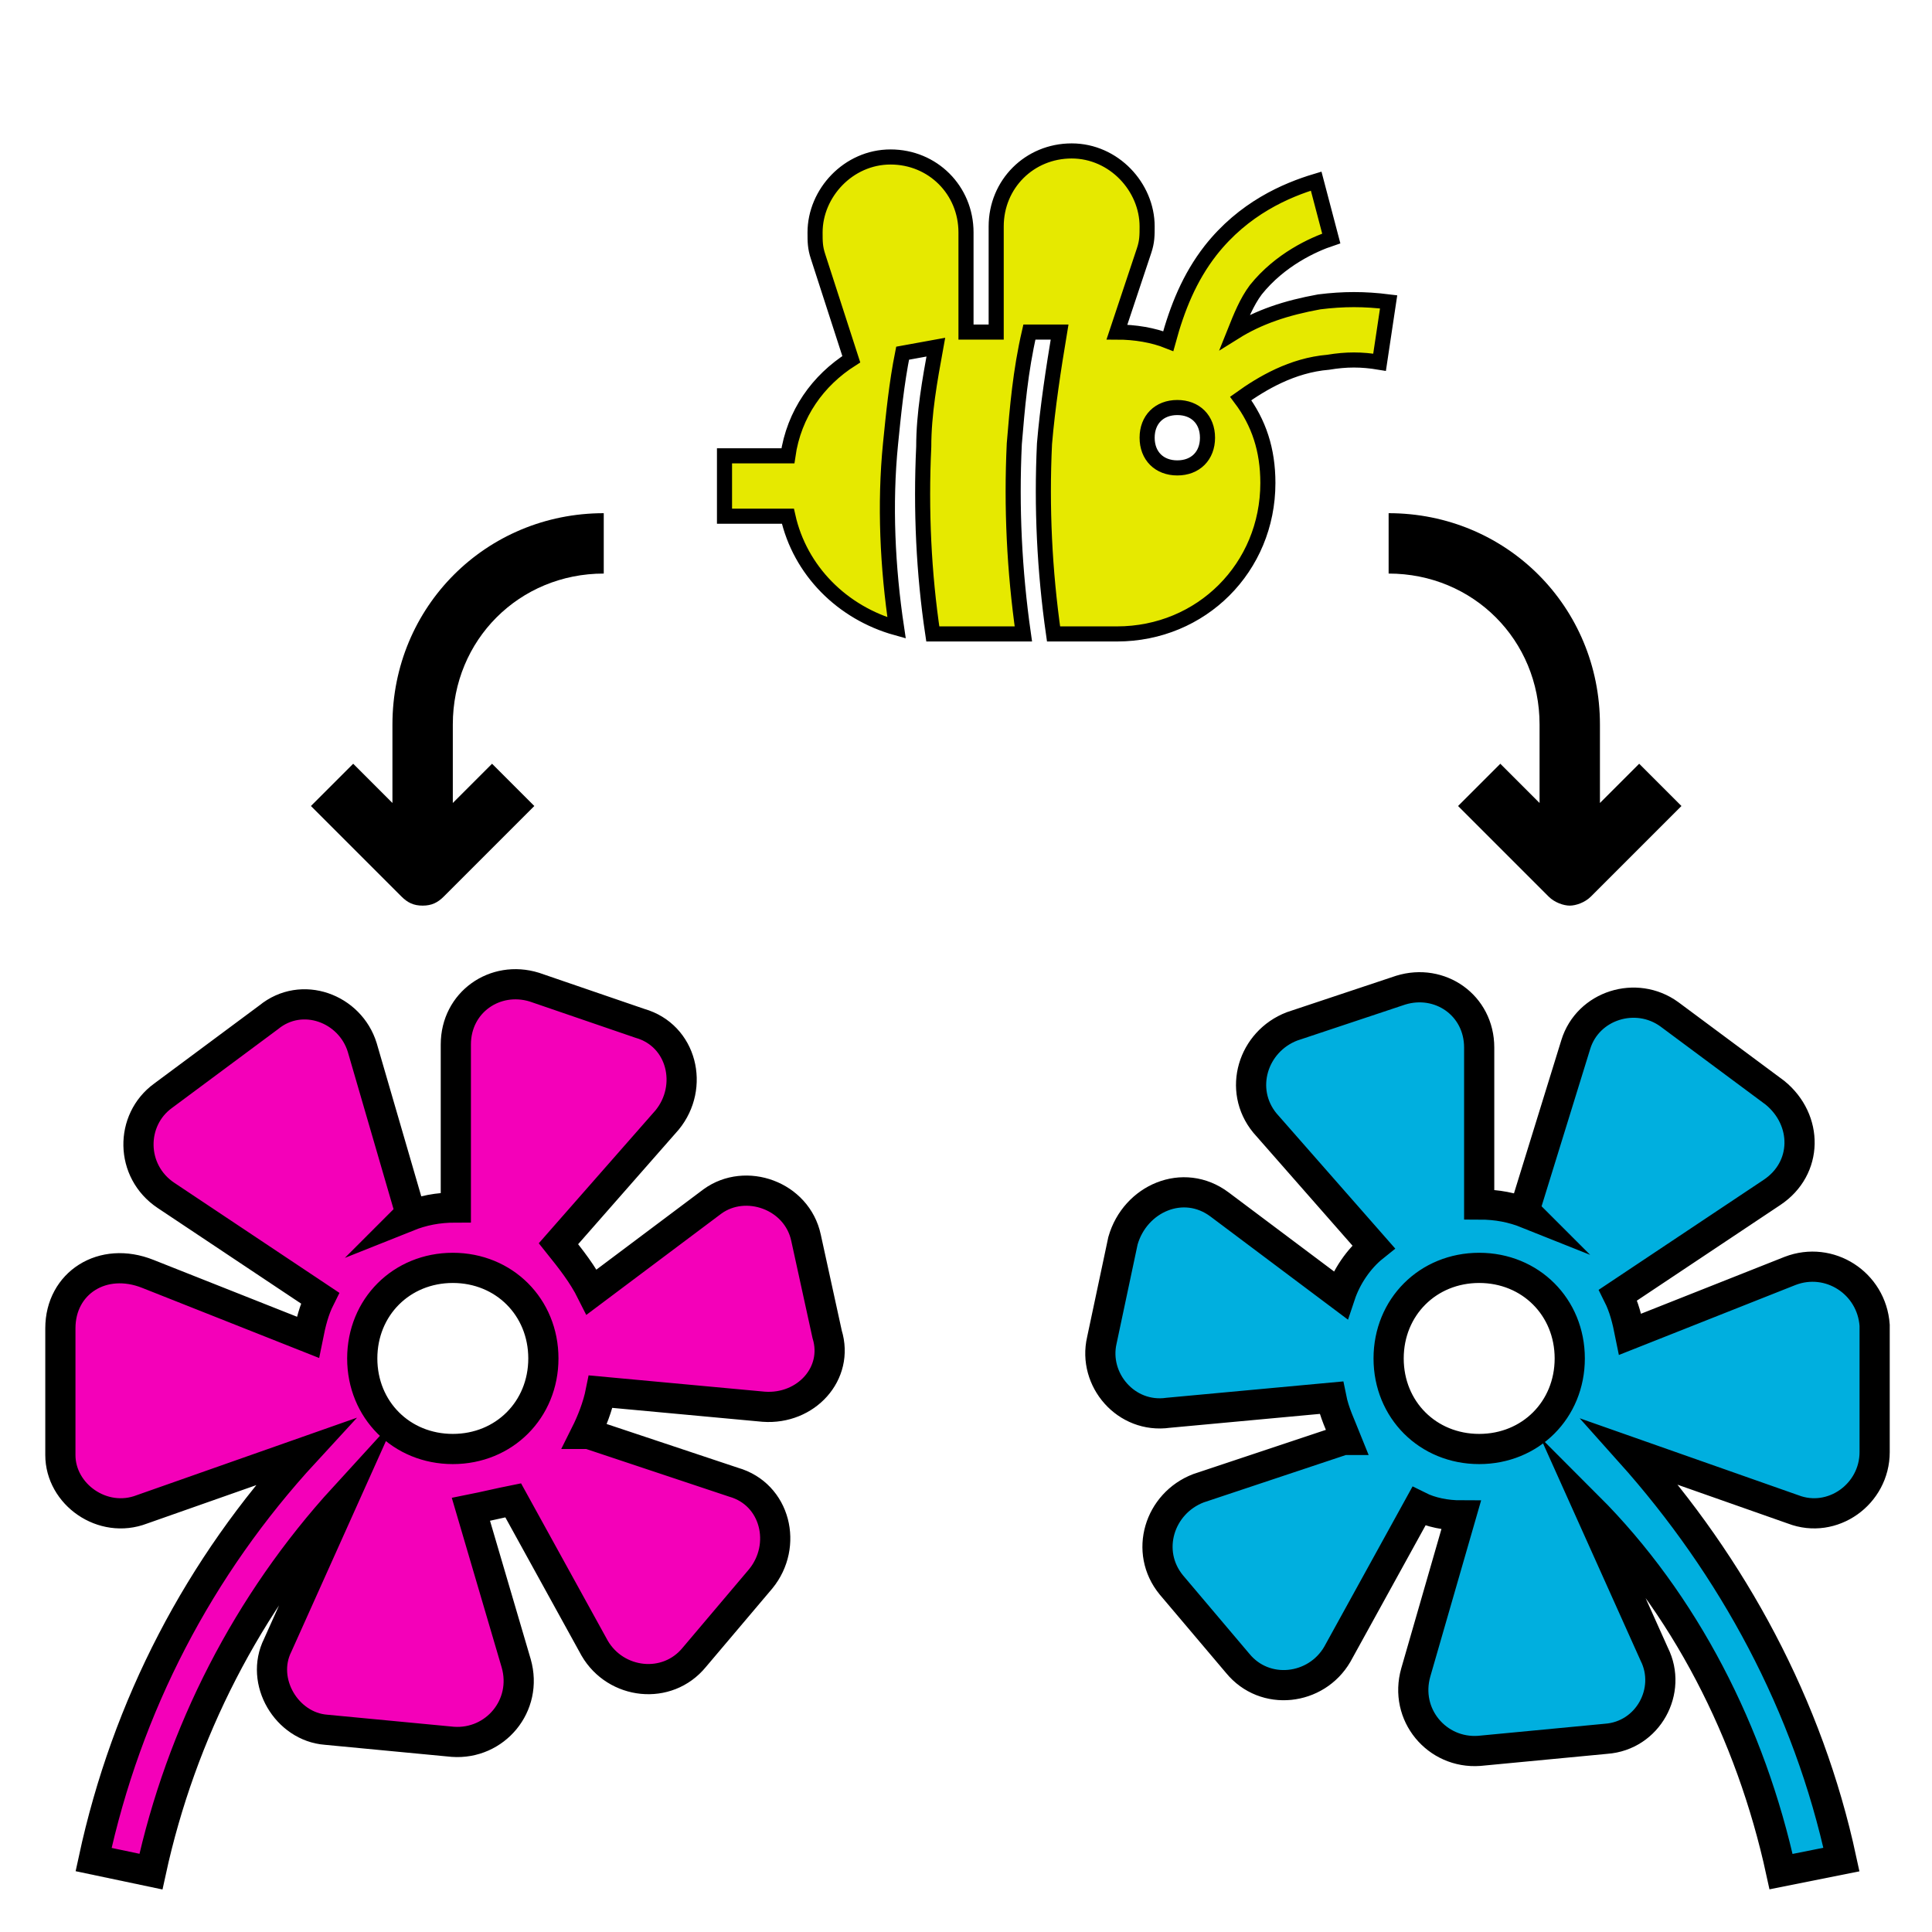
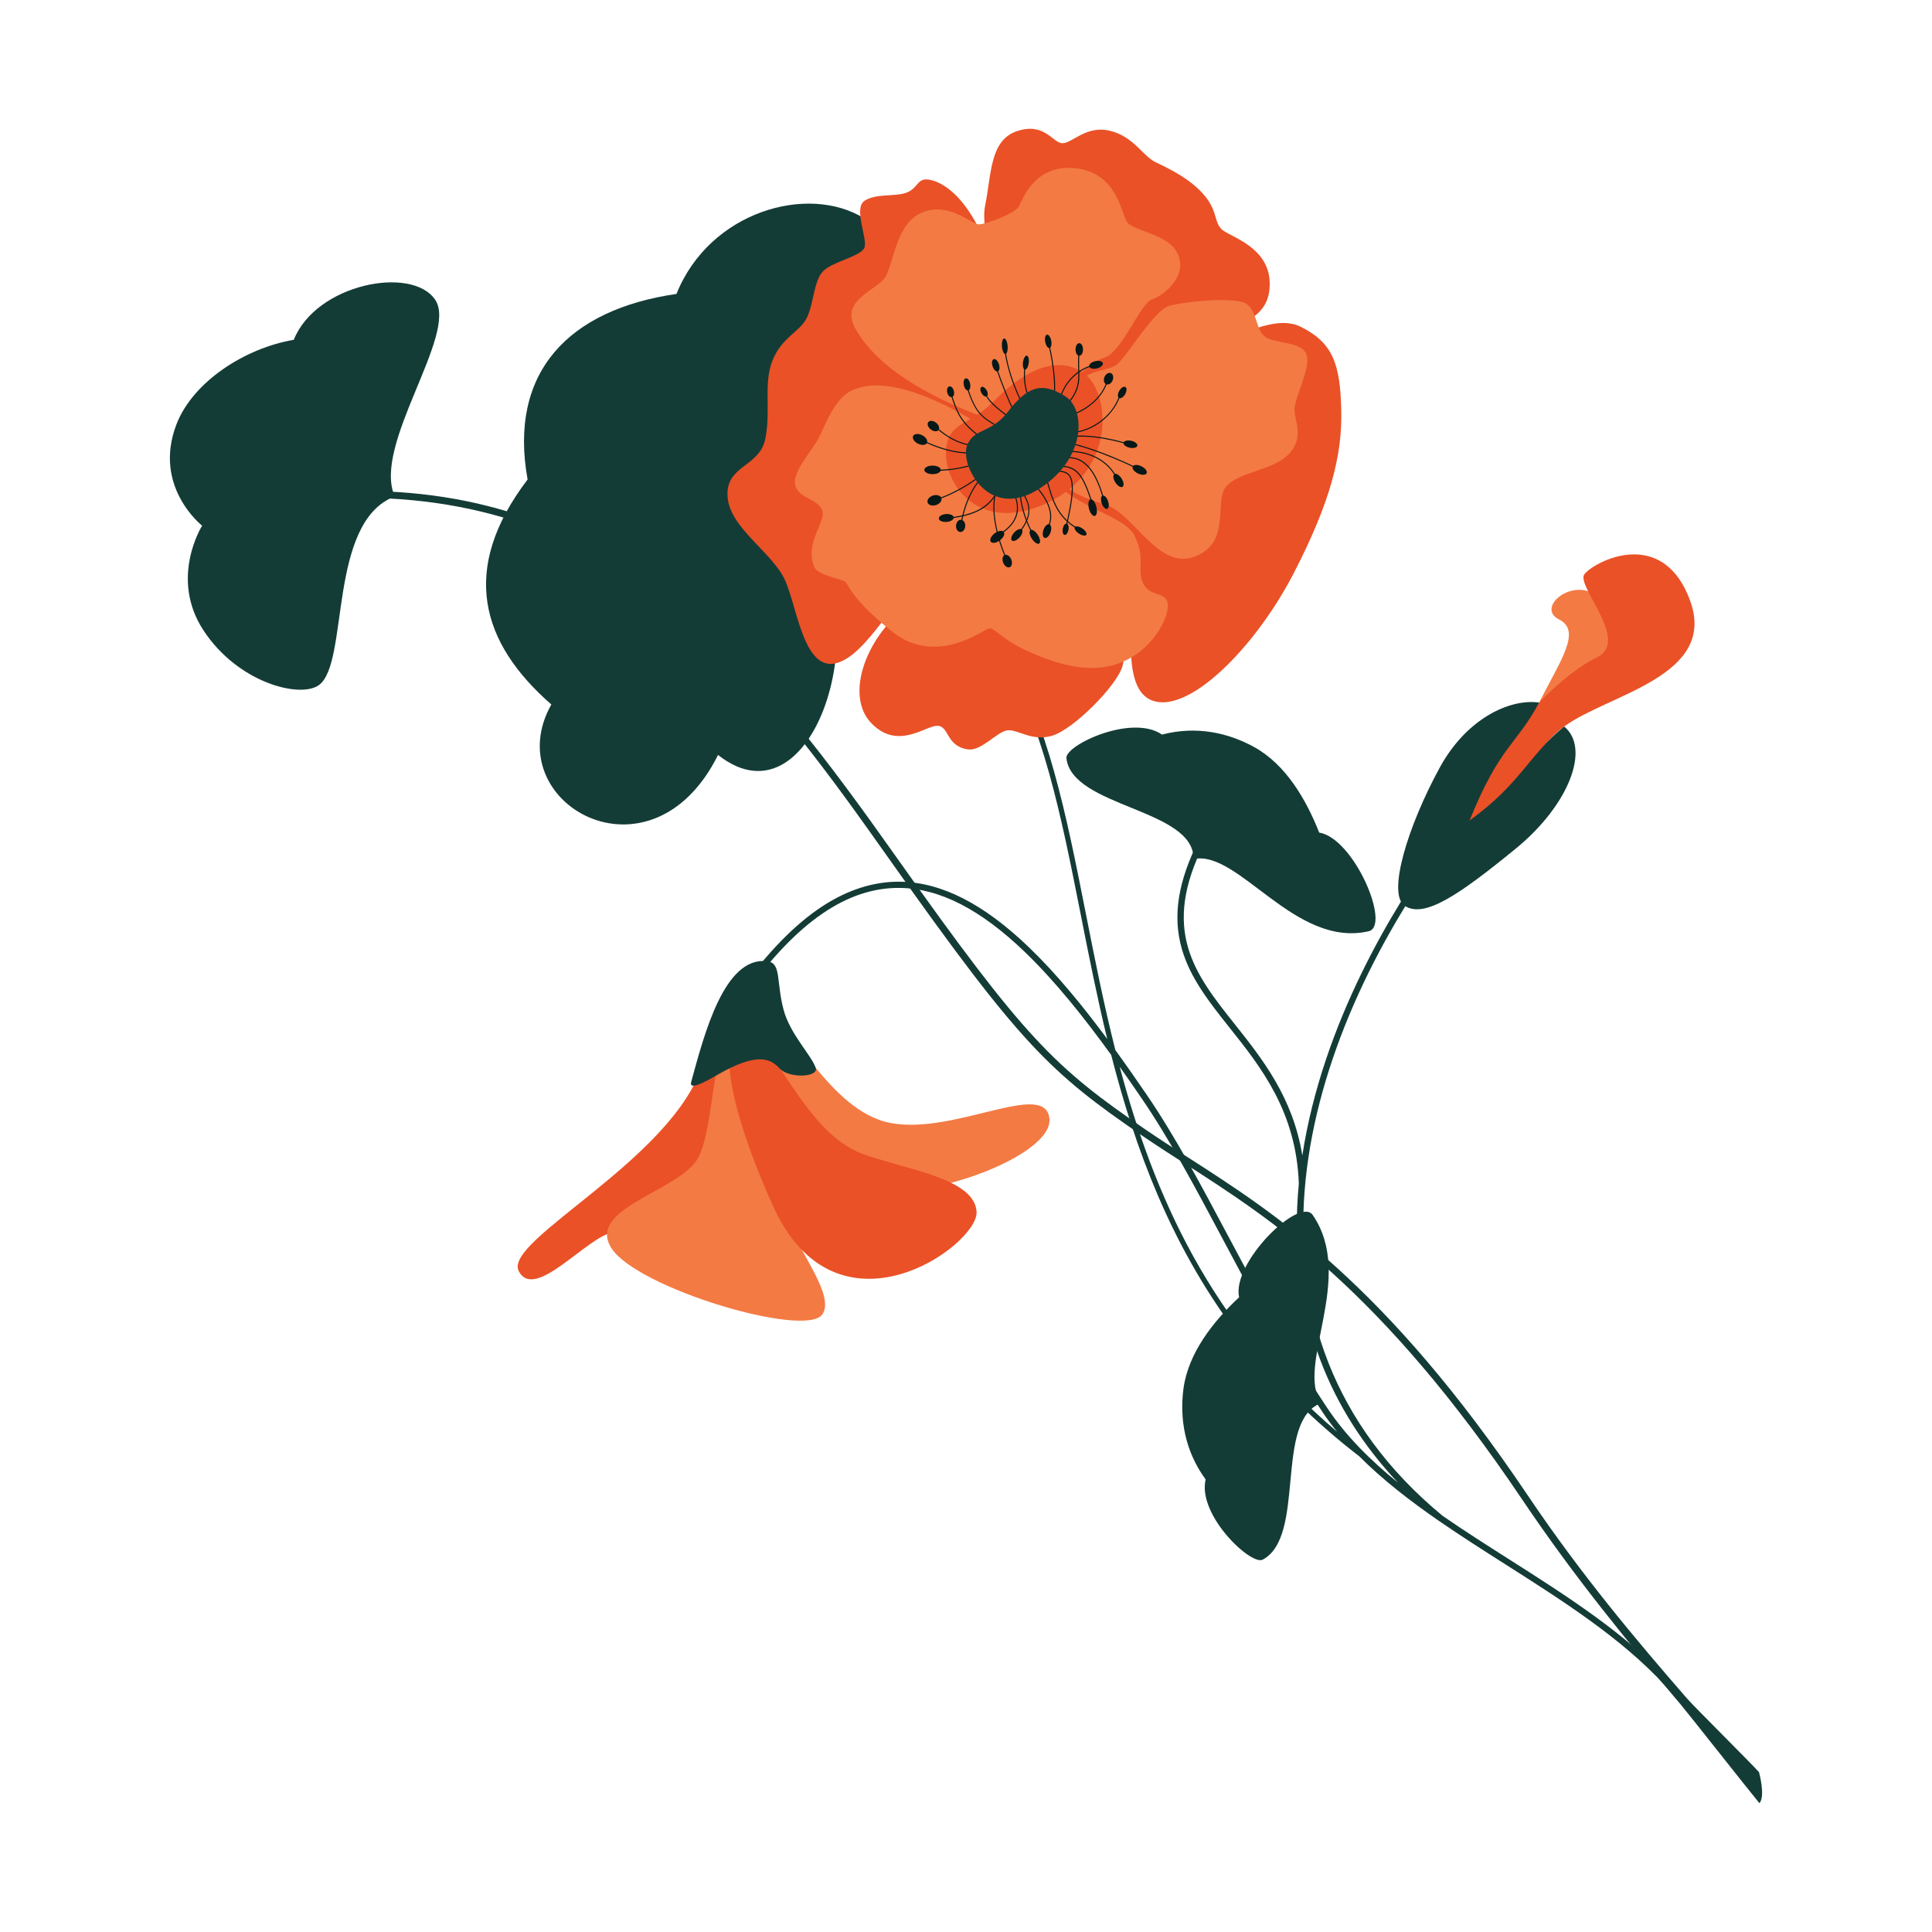
- <svg xmlns="http://www.w3.org/2000/svg" version="1.1" id="Layer_1_1_" x="0px" y="0px" viewBox="0 0 64 64" style="enable-background:new 0 0 64 64;" xml:space="preserve">
-   <style type="text/css">
- 	.st0{fill:#00AFDF;stroke:#000000;stroke-miterlimit:10;}
- 	.st1{fill:#F400B9;stroke:#000000;stroke-miterlimit:10;}
- 	.st2{fill:#E6E900;stroke:#000000;stroke-width:0.5;stroke-miterlimit:10;}
- </style>
-   <path class="st0" d="M59.3,42.1l-5.3,2.1l0,0c-0.1-0.5-0.2-0.9-0.4-1.3l0,0l5.1-3.4c1.2-0.8,1.2-2.4,0.1-3.3l-3.5-2.6  c-1.1-0.8-2.7-0.3-3.1,1l-1.7,5.5l0.1,0.1c-0.5-0.2-1-0.3-1.6-0.3v-5.2c0-1.4-1.3-2.3-2.6-1.9L42.8,34c-1.3,0.5-1.8,2.1-0.9,3.2  l3.6,4.1l0,0c-0.5,0.4-0.9,1-1.1,1.6l0,0l-4-3c-1.2-0.9-2.8-0.2-3.2,1.2l-0.7,3.3c-0.3,1.3,0.8,2.6,2.2,2.4l5.4-0.5l0,0  c0.1,0.5,0.3,0.9,0.5,1.4l-0.1,0l-4.8,1.6c-1.3,0.5-1.8,2.1-0.9,3.2l2.2,2.6c0.9,1.1,2.6,0.9,3.3-0.3l2.7-4.9l0,0  c0.4,0.2,0.9,0.3,1.4,0.3l0,0l-1.5,5.2c-0.4,1.4,0.7,2.7,2.1,2.6l4.2-0.4c1.4-0.1,2.2-1.6,1.6-2.8l-2.2-4.9C55.8,53.1,58,57.4,59,62  l2-0.4c-1.1-5.1-3.6-9.7-7-13.5l5.4,1.9c1.3,0.5,2.7-0.5,2.7-1.9v-4.2C62,42.5,60.6,41.6,59.3,42.1z M49,48c-1.7,0-3-1.3-3-3  s1.3-3,3-3s3,1.3,3,3S50.7,48,49,48z" />
-   <path class="st1" d="M4.7,50l5.4-1.9c-3.5,3.8-5.9,8.4-7,13.5L5,62c1-4.6,3.2-8.9,6.4-12.4l-2.2,4.9c-0.6,1.2,0.3,2.7,1.6,2.8  l4.2,0.4c1.4,0.1,2.5-1.2,2.1-2.6L15.6,50l0,0c0.5-0.1,0.9-0.2,1.4-0.3l0,0l2.7,4.9c0.7,1.2,2.4,1.4,3.3,0.3l2.2-2.6  c0.9-1.1,0.5-2.8-0.9-3.2l-4.8-1.6l-0.1,0c0.2-0.4,0.4-0.9,0.5-1.4l0,0l5.4,0.5c1.4,0.1,2.5-1.1,2.1-2.4L26.7,41  c-0.3-1.4-2-2-3.1-1.2l-4,3l0,0c-0.3-0.6-0.7-1.1-1.1-1.6l0,0l3.6-4.1c0.9-1.1,0.5-2.8-0.9-3.2l-3.5-1.2c-1.3-0.4-2.6,0.5-2.6,1.9  V40c-0.6,0-1.1,0.1-1.6,0.3l0.1-0.1l-1.6-5.5c-0.4-1.3-2-1.9-3.1-1l-3.5,2.6c-1.1,0.8-1.1,2.5,0.1,3.3l5.1,3.4l0,0  c-0.2,0.4-0.3,0.8-0.4,1.3l0,0l-5.3-2.1C3.4,41.6,2,42.5,2,44v4.2C2,49.5,3.4,50.5,4.7,50z M15,42c1.7,0,3,1.3,3,3s-1.3,3-3,3  s-3-1.3-3-3S13.3,42,15,42z" />
-   <path d="M14,30c0.3,0,0.5-0.1,0.7-0.3l3-3l-1.4-1.4L15,26.6V24c0-2.8,2.2-5,5-5v-2c-3.9,0-7,3.1-7,7v2.6l-1.3-1.3l-1.4,1.4l3,3  C13.5,29.9,13.7,30,14,30z" />
-   <path d="M46,19c2.8,0,5,2.2,5,5v2.6l-1.3-1.3l-1.4,1.4l3,3c0.2,0.2,0.5,0.3,0.7,0.3s0.5-0.1,0.7-0.3l3-3l-1.4-1.4L53,26.6V24  c0-3.9-3.1-7-7-7V19z" />
-   <path class="st2" d="M29.7,20.8c-0.3-2-0.4-4.1-0.2-6.1c0.1-1,0.2-2,0.4-3l1.1-0.2c-0.2,1.1-0.4,2.2-0.4,3.3c-0.1,2.1,0,4.2,0.3,6.2  c0.1,0,0.2,0,0.2,0h2.8c-0.3-2.1-0.4-4.2-0.3-6.3c0.1-1.2,0.2-2.4,0.5-3.7h1c-0.2,1.2-0.4,2.5-0.5,3.7c-0.1,2.1,0,4.2,0.3,6.3H37  c2.8,0,5-2.2,5-5c0-1.1-0.3-2-0.9-2.8c0.7-0.5,1.7-1.1,2.9-1.2c0.6-0.1,1.1-0.1,1.7,0l0.3-2c-0.8-0.1-1.5-0.1-2.3,0  c-1.1,0.2-2,0.5-2.8,1c0.2-0.5,0.4-1,0.7-1.4c0.8-1,1.9-1.5,2.5-1.7L43.6,6c-1,0.3-2.4,0.9-3.5,2.3c-0.7,0.9-1.1,1.9-1.4,3  C38.2,11.1,37.6,11,37,11h0l0.9-2.7C38,8,38,7.8,38,7.5C38,6.2,36.9,5,35.5,5C34.1,5,33,6.1,33,7.5V11H32V7.7c0-1.4-1.1-2.5-2.5-2.5  c-1.4,0-2.5,1.2-2.5,2.5c0,0.3,0,0.5,0.1,0.8l1.1,3.4c-1.1,0.7-1.9,1.8-2.1,3.2H24v2h2.1C26.5,18.9,27.9,20.3,29.7,20.8z M39,13.5  c0.6,0,1,0.4,1,1s-0.4,1-1,1s-1-0.4-1-1S38.4,13.5,39,13.5z" />
+ <svg xmlns="http://www.w3.org/2000/svg" version="1.0" id="Layer_1" x="0px" y="0px" width="150px" height="150px" viewBox="0 0 150 150" enable-background="new 0 0 150 150" xml:space="preserve">
+   <path fill="#F37A43" d="M119.499,54.546c1.645-3.269,3.337-5.558,1.54-6.455c-1.798-0.896,0.978-3.281,2.942-1.848  c1.966,1.433,3.638,3.297,1.49,4.955C123.323,52.857,119.499,54.546,119.499,54.546z" />
+   <path fill="#EA5127" d="M113.549,64.235c2.274-6.956,7.762-11.927,10.418-13.184s-1.616-5.549-0.959-6.461s6.04-3.862,8.206,2.031  c2.166,5.893-6.371,7.279-9.771,9.786C118.042,58.912,119.373,61.899,113.549,64.235z" />
+   <path fill="#143C37" d="M121.442,56.406c2.075,1.709,0.356,6.114-3.749,9.472c-4.482,3.666-7.105,5.425-8.622,4.456  c-1.4-0.895,0.225-6.194,2.715-10.748c2.067-3.781,5.41-5.361,7.713-5.04c-1.777,3.332-3.038,3.313-5.402,9.156  C118.082,60.83,118.675,58.642,121.442,56.406z" />
+   <path fill="#143C37" d="M61.829,40.407c6.826,6.737,1.565,24.248-6.08,18.207c-5.255,10.557-17.194,3.644-12.944-3.919  c-5.443-4.753-7.168-10.465-1.843-17.467c-1.505-8.343,3.195-13.196,11.559-14.407C57.667,9.971,83.187,14.193,61.829,40.407z" />
+   <path fill="#143C37" d="M97.391,58.011c2.446,1.357,4.024,4.074,5.029,6.629c2.726,0.448,5.588,7.261,3.841,7.662  c-5.747,1.319-10.104-6.36-13.598-5.602c0.086-3.913-9.426-3.998-9.867-7.832c-0.116-1.013,5.077-3.461,7.421-1.835  C92.889,56.332,95.377,56.895,97.391,58.011z" />
+   <path fill="#143C37" d="M129.655,130.56c-3.409-3.723-8.031-6.661-12.501-9.503c-1.728-1.099-3.475-2.21-5.156-3.372  c-17.199-14.214-11.323-35.941-0.082-51.542c0.078-0.108,0.053-0.259-0.055-0.337c-0.108-0.078-0.26-0.054-0.338,0.055  c-3.291,4.567-8.826,13.518-10.411,23.853c-0.728-4.507-3.106-7.502-5.238-10.187c-3.116-3.92-5.807-7.306-2.341-14.132  c0.061-0.119,0.013-0.265-0.106-0.325s-0.265-0.013-0.325,0.106c-1.647,3.245-2.075,5.943-1.346,8.492  c0.651,2.275,2.151,4.163,3.739,6.161c2.41,3.033,5.143,6.471,5.346,12.066c-0.468,4.909,0.091,9.512,1.662,13.682  c1.31,3.475,3.334,6.669,6.037,9.538c-2.147-1.743-4.053-3.638-5.486-5.79c-2.945-4.422-5.346-8.935-7.668-13.3  c-2.134-4.012-4.149-7.802-6.333-10.996c-0.776-1.136-1.599-2.318-2.458-3.504c-0.906-3.587-1.61-7.147-2.291-10.595  c-1.513-7.655-2.941-14.885-6.306-20.405c-3.748-6.149-9.487-9.539-18.063-10.669c-0.11-0.015-0.211,0.063-0.226,0.174  c-0.015,0.11,0.063,0.211,0.173,0.226c8.445,1.113,14.092,4.443,17.771,10.479c3.327,5.458,4.749,12.655,6.255,20.273  c0.628,3.182,1.267,6.41,2.057,9.657c-1.879-2.538-3.923-5.044-6.062-7.102c-3.537-3.402-6.82-5.073-10.039-5.108  c-2.035-0.021-4.075,0.631-6.06,1.939c-2.108,1.39-4.236,3.574-6.323,6.491c-0.078,0.108-0.053,0.26,0.056,0.337  c0.108,0.078,0.259,0.053,0.337-0.056c3.994-5.58,7.911-8.274,11.984-8.228c3.089,0.033,6.265,1.66,9.709,4.973  c2.383,2.292,4.652,5.155,6.706,7.995c0.932,3.643,2.076,7.303,3.636,10.938c3.533,8.235,8.646,14.852,15.619,20.22  c1.817,1.823,3.94,3.462,6.177,5.008c0.006,0.004,0.011,0.009,0.016,0.013c0.014,0.012,0.028,0.021,0.044,0.028  c1.675,1.155,3.411,2.26,5.13,3.353c4.442,2.825,9.037,5.746,12.402,9.421c0.048,0.053,0.113,0.079,0.179,0.079  c0.059,0,0.117-0.021,0.163-0.063C129.738,130.811,129.745,130.658,129.655,130.56z M86.933,82.825  c0.595,0.838,1.169,1.668,1.721,2.476c2.168,3.172,4.178,6.95,6.306,10.95c2.327,4.375,4.734,8.899,7.692,13.34  c0.358,0.538,0.746,1.06,1.158,1.566C93.936,102.781,89.577,92.738,86.933,82.825z" />
+   <path fill="#EA5127" d="M54.577,82.55C52.315,90,39.046,96.278,40.273,98.683s5.285-2.672,7.323-3.003  c2.039-0.331,3.262,1.19,4.46-0.306C53.255,93.877,60.48,75.764,54.577,82.55z" />
+   <path fill="#F37A43" d="M57.296,80.59c-2.112-0.776-1.696,6.751-3.104,9.322s-8.715,3.88-6.721,6.997  c1.994,3.116,15.038,6.995,16.366,5.152c1.328-1.843-3.701-6.946-3.417-10.062C60.705,88.886,61.712,82.213,57.296,80.59z" />
+   <path fill="#F37A43" d="M59.809,79.98c1.684-1.088,4.418,6.303,9.379,7.217c4.961,0.915,12.021-3.417,12.292-0.322  c0.27,3.095-11.343,7.166-14.998,4.993C62.828,89.695,55.945,80.235,59.809,79.98z" />
+   <path fill="#EA5127" d="M59.445,81.318c2.449,3.484,4.35,7.174,7.725,8.346c3.376,1.172,8.556,1.865,8.651,4.453  c0.095,2.589-10.893,10.511-15.842-0.565C55.03,82.477,56.157,78.104,59.445,81.318z" />
+   <path fill="#143C37" d="M59.546,74.624c-3.309-0.363-4.854,5.615-5.885,9.388c-0.194,0.711,1.259-0.109,1.896-0.481  c3.19-1.866,4.24-1.37,4.977-0.572c0.729,0.789,3.031,0.682,2.8-0.041c-0.305-0.955-1.99-2.613-2.497-4.522  C60.248,76.174,60.69,74.749,59.546,74.624z" />
+   <path fill="#143C37" d="M136.603,140c-0.542-0.634-5.565-7.017-6.123-7.674c-3.9-4.596-8.168-9.765-12.291-15.894  c-10.977-16.318-19.437-21.748-26.234-26.111c-1.131-0.726-2.199-1.411-3.229-2.115c-7.229-4.94-9.523-7.147-19.592-21.375  c-9.322-13.171-19.887-28.1-40.956-28.18c-0.149-0.001-0.269-0.122-0.269-0.271c0.001-0.148,0.122-0.269,0.271-0.268  c4.971,0.019,9.473,0.825,13.763,2.465c3.84,1.468,7.405,3.568,10.899,6.421c6.377,5.206,11.553,12.205,16.731,19.521  c10.018,14.155,12.294,16.347,19.456,21.242c1.023,0.699,2.089,1.383,3.216,2.106c6.84,4.391,15.351,9.854,26.39,26.264  c4.104,6.099,8.411,11.219,12.357,15.753c0.57,0.654,5.023,5.072,5.577,5.704C136.569,137.589,137.086,139.446,136.603,140z" />
+   <path fill="#143C37" d="M13.696,32.956c-1.857,4.844,1.997,7.858,1.997,7.858s-2.571,4.067,0.113,8.142  c2.685,4.074,7.479,5.277,8.942,4.243c2.388-1.688,0.65-12.644,5.902-14.66c-1.783-3.964,4.947-12.582,3.139-15.264  c-1.807-2.682-9.245-1.242-10.979,3.108C19.032,27.021,14.97,29.633,13.696,32.956z" />
+   <path fill="#143C37" d="M91.882,107.831c0.365-2.773,2.313-5.239,4.321-7.11c-0.583-2.701,4.704-7.863,5.718-6.386  c3.337,4.862-1.342,11.637,0.646,14.607c-3.672,1.356-1.128,10.332-4.531,12.149c-0.9,0.48-5.083-3.452-4.431-6.229  C91.972,112.636,91.582,110.114,91.882,107.831z" />
+   <path fill="#EA5127" d="M79.68,34.795c-8.976,9.089-11.582,15.383-14.404,16.577c-2.821,1.194-3.329-4.08-4.309-6.29  c-0.98-2.21-4.315-4.064-4.479-6.525c-0.164-2.461,2.493-2.263,2.935-4.505c0.442-2.242-0.169-4.272,0.561-6.08  c0.73-1.808,2.118-2.193,2.658-3.297s0.532-2.831,1.246-3.602s3.018-1.164,3.239-1.88s-0.874-3.026-0.006-3.603  c0.867-0.577,2.298-0.317,3.174-0.603c0.877-0.286,0.864-0.943,1.483-1.049c0.618-0.106,4.139,0.583,6.003,9.165  C79.645,31.683,79.68,34.795,79.68,34.795z" />
+   <path fill="#EA5127" d="M82.97,30.598c-1.378-0.14-2.633,0.622-3.051-0.699c-2.084-6.594-3.875-11.754-3.438-13.917  c0.509-2.526,0.366-5.117,2.51-5.812c2.143-0.695,2.751,0.969,3.517,0.949c0.765-0.019,1.846-1.419,3.689-0.961  c1.844,0.458,2.539,1.976,3.542,2.447s2.698,1.285,3.777,2.572c1.08,1.287,0.708,2.175,1.446,2.718s3.577,1.366,3.619,4.071  c0.043,2.705-2.092,3.691-8.474,4.726C86.781,27.232,86.33,30.939,82.97,30.598z" />
+   <path fill="#EA5127" d="M79.652,38.878c8.016,6.867,7.945,11.36,7.486,12.873s-3.748,4.824-5.4,5.354  c-1.653,0.531-2.793-0.572-3.6-0.388c-0.808,0.184-1.982,1.608-2.979,1.467c-1.725-0.243-1.448-1.81-2.377-1.833  c-0.93-0.023-3.084,1.945-5.151-0.224c-2.067-2.169-0.396-6.859,3.168-9.351C74.363,44.285,79.652,38.878,79.652,38.878z" />
+   <path fill="#EA5127" d="M81.549,33.366c13.016-6.662,16.963-9.237,19.465-7.982c2.501,1.255,3.034,2.914,3.121,6.446  c0.088,3.533-0.854,7.157-3.658,12.611c-2.803,5.455-7.552,10.382-10.476,10.073c-2.923-0.31-1.986-5.292-2.332-7.211  c-0.345-1.919-4.897-6.38-5.291-8.058S81.549,33.366,81.549,33.366z" />
+   <path fill="#F37A43" d="M80.962,36.33c1.98,3.125,6.257,3.504,7.132,5.28c0.875,1.775,0.137,2.667,0.671,3.698  c0.533,1.032,1.573,0.606,1.864,1.406s-0.805,3.42-3.272,4.58c-2.468,1.159-5.155,0.348-7.548-0.731s-2.575-2.017-3.186-1.711  s-4.082,2.741-7.276,0.244c-3.195-2.498-3.457-3.703-3.72-3.926s-2.141-0.496-2.404-1.136c-0.805-1.963,1.026-3.598,0.593-4.475  s-1.828-0.869-2.077-1.896c-0.249-1.026,1.33-2.679,1.843-3.699c0.514-1.02,1.233-3.032,2.531-3.638  c1.297-0.605,4.622-1.357,13.16,4.757L80.962,36.33z" />
+   <path fill="#F37A43" d="M78.646,33.257c-1.527-0.674-9.614-2.964-12.255-7.784c-1.18-2.154,1.599-2.919,2.29-3.882  c0.69-0.964,0.835-4.243,2.914-5.095s3.833,0.912,4.389,0.923c0.557,0.011,2.851-0.856,3.127-1.393  c0.276-0.537,1.217-3.314,4.396-2.962c3.18,0.352,3.506,3.345,3.981,4.144c0.475,0.799,3.323,0.882,3.995,2.611  c0.673,1.729-1.164,3.127-2.065,3.441s-2.322,4.116-3.688,4.511c-1.365,0.394-3.272,2.697-3.518,3.534  C81.966,32.141,79.751,33.744,78.646,33.257z" />
+   <path fill="#F37A43" d="M80.996,33.004c0.129-2.415,1.242-2.177,2.642-3.34c1.398-1.162,2.418-0.771,3.171-1.447  c0.752-0.677,2.8-4.117,3.935-4.459s5.278-0.766,6.076-0.137s0.67,1.933,1.37,2.504s2.844,0.354,3.236,1.371  s-0.911,3.341-0.92,4.277c-0.009,0.936,0.786,2.155-0.421,3.459c-1.206,1.304-3.92,1.387-4.892,2.546  c-0.972,1.159,0.45,4.329-2.431,5.437c-2.882,1.108-4.739-3.444-7.072-4.09S80.768,37.292,80.996,33.004z" />
+   <path fill="#EA5127" d="M73.842,33.682c-1.426,2.067,0.941,7.978,6.951,5.587c6.011-2.392,5.548-9.021,3.15-10.441  c-2.397-1.421-5.061,0.579-6.689,2.228C75.624,32.706,74.549,32.656,73.842,33.682z" />
+   <path fill="#061818" d="M77.102,34.628c-2.489-1.516-2.775-2.404-3.295-4.016l-0.078-0.241l0.076-0.025l0.078,0.242  c0.514,1.593,0.797,2.471,3.261,3.971L77.102,34.628z" />
+   <path fill="#061818" d="M78.229,33.613c-0.273-0.17-0.524-0.315-0.745-0.444c-1.252-0.727-1.823-1.059-2.496-3.315l0.077-0.023  c0.664,2.226,1.189,2.531,2.459,3.269c0.222,0.128,0.473,0.274,0.748,0.444L78.229,33.613z" />
+   <path fill="#061818" d="M78.824,32.8c-1.888-1.36-2.076-1.696-2.361-2.204c-0.032-0.058-0.066-0.119-0.104-0.183l0.069-0.041  c0.038,0.065,0.072,0.125,0.105,0.185c0.28,0.498,0.465,0.827,2.338,2.177L78.824,32.8z" />
+   <path fill="#061818" d="M78.942,32.419c-0.636-1.024-1.594-3.695-1.723-4.2l0.078-0.02c0.128,0.503,1.081,3.16,1.713,4.178  L78.942,32.419z" />
+   <path fill="#061818" d="M79.714,31.925c-0.632-0.75-1.712-3.512-1.745-5.126l0.08-0.001c0.033,1.6,1.102,4.333,1.727,5.076  L79.714,31.925z" />
+   <path fill="#061818" d="M80.434,31.637c-0.912-0.738-1.075-2.326-0.841-3.49l0.079,0.016c-0.229,1.141-0.073,2.695,0.813,3.412  L80.434,31.637z" />
+   <path fill="#061818" d="M81.646,31.343l-0.06-0.054c0.493-0.55,0.184-2.998-0.193-4.561l0.078-0.019  C81.826,28.18,82.188,30.738,81.646,31.343z" />
+   <path fill="#061818" d="M82.438,31.902l-0.058-0.057c1.384-1.391,1.363-2.1,1.331-3.172c-0.015-0.458-0.03-0.979,0.056-1.646  l0.08,0.01c-0.085,0.661-0.069,1.178-0.056,1.633C83.824,29.764,83.846,30.487,82.438,31.902z" />
+   <path fill="#061818" d="M82.252,31.309l-0.08-0.01c0.003-0.021,0.303-2.145,2.454-2.906l0.026,0.076  C82.549,29.213,82.255,31.289,82.252,31.309z" />
+   <path fill="#061818" d="M82.608,32.386l-0.013-0.08c1.559-0.25,3.025-1.475,3.338-2.787l0.078,0.019  C85.692,30.88,84.197,32.13,82.608,32.386z" />
+   <path fill="#061818" d="M83.076,33.629c-0.205,0-0.396-0.023-0.567-0.07l0.021-0.078c1.246,0.344,3.633-0.604,4.391-2.816  l0.076,0.026C86.328,32.645,84.407,33.629,83.076,33.629z" />
+   <path fill="#061818" d="M87.501,34.491c-0.03-0.009-3.051-0.95-4.77-0.444l-0.022-0.077c1.742-0.513,4.786,0.435,4.816,0.444  L87.501,34.491z" />
+   <path fill="#061818" d="M88.283,36.41c-0.029-0.015-2.995-1.507-5.423-2l0.016-0.079c2.439,0.495,5.414,1.992,5.443,2.007  L88.283,36.41z" />
+   <path fill="#061818" d="M86.629,37.063c-0.835-1.599-2.687-2.126-4.149-1.939l-0.01-0.08c1.491-0.19,3.377,0.348,4.23,1.982  L86.629,37.063z" />
+   <path fill="#061818" d="M85.68,38.878c-0.81-3.004-1.932-3.368-3.022-3.313l-0.004-0.081c1.125-0.056,2.28,0.313,3.104,3.372  L85.68,38.878z" />
+   <path fill="#061818" d="M84.716,38.981c-0.774-2.487-1.344-2.734-2.658-2.766l0.002-0.081c1.356,0.033,1.943,0.285,2.733,2.823  L84.716,38.981z" />
+   <path fill="#061818" d="M82.835,40.812l-0.078-0.019c0.521-2.197,0.593-3.386,0.233-3.855c-0.235-0.306-0.651-0.317-1.133-0.331  l-0.119-0.004l0.002-0.081l0.119,0.004c0.503,0.014,0.937,0.026,1.194,0.362C83.435,37.385,83.369,38.558,82.835,40.812z" />
+   <path fill="#061818" d="M83.854,41.206c-1.817-0.996-2.149-2.222-2.699-4.253l-0.038-0.14l0.078-0.021l0.038,0.14  c0.544,2.01,0.873,3.224,2.66,4.203L83.854,41.206z" />
+   <path fill="#061818" d="M81.347,41.063l-0.069-0.042c0.813-1.361-0.492-2.903-1.342-3.701l0.055-0.059  C80.858,38.077,82.188,39.654,81.347,41.063z" />
+   <path fill="#061818" d="M78.883,41.71l-0.061-0.053c1.416-1.622,1.231-2.466,0.282-3.745l0.064-0.048  C80.126,39.153,80.327,40.057,78.883,41.71z" />
+   <path fill="#061818" d="M80.337,41.819c-0.015-0.023-1.44-2.283-1.139-4.493l0.08,0.011c-0.298,2.182,1.112,4.417,1.126,4.439  L80.337,41.819z" />
+   <path fill="#061818" d="M77.044,41.843l-0.034-0.073c1.082-0.519,1.72-1.157,1.894-1.899c0.182-0.769-0.131-1.678-0.929-2.7  l0.063-0.05c0.813,1.043,1.131,1.975,0.944,2.769C78.802,40.657,78.15,41.314,77.044,41.843z" />
+   <path fill="#061818" d="M78.149,43.52c-0.018-0.036-1.747-3.63-0.669-5.905l0.072,0.035c-1.061,2.24,0.652,5.799,0.669,5.835  L78.149,43.52z" />
+   <path fill="#061818" d="M73.283,40.331l-0.012-0.08c2.162-0.306,3.87-0.547,4.703-3.496l0.077,0.022  C77.205,39.776,75.475,40.021,73.283,40.331z" />
+   <path fill="#061818" d="M74.621,40.962l-0.08-0.008c0.003-0.027,0.274-2.736,1.969-4.201l0.053,0.061  C74.893,38.257,74.624,40.935,74.621,40.962z" />
+   <path fill="#061818" d="M72.479,38.896l-0.02-0.078c0.023-0.006,2.382-0.625,4.598-2.729l0.056,0.059  C74.88,38.266,72.502,38.89,72.479,38.896z" />
+   <path fill="#061818" d="M72.62,36.561c-0.12,0-0.188-0.003-0.192-0.003l0.004-0.081c0.021,0.001,2.186,0.09,3.96-0.787l0.036,0.072  C74.944,36.496,73.194,36.561,72.62,36.561z" />
+   <path fill="#061818" d="M75.191,35.204c-1.98,0-4.03-1.197-4.053-1.21l0.041-0.07c0.025,0.015,2.538,1.481,4.666,1.151l0.013,0.08  C75.639,35.188,75.416,35.204,75.191,35.204z" />
+   <path fill="#061818" d="M75.779,34.629c-1.715,0-3.171-1.457-3.187-1.473L72.65,33.1c0.017,0.017,1.711,1.712,3.575,1.414  l0.013,0.08C76.084,34.618,75.931,34.629,75.779,34.629z" />
+   <ellipse transform="matrix(0.9707 -0.2404 0.2404 0.9707 -5.1478 18.6304)" fill="#061818" cx="73.8" cy="30.418" rx="0.264" ry="0.426" />
+   <ellipse transform="matrix(0.9818 -0.1899 0.1899 0.9818 -4.301 14.8025)" fill="#061818" cx="75.076" cy="29.84" rx="0.251" ry="0.477" />
+   <ellipse transform="matrix(0.8679 -0.4967 0.4967 0.8679 -5.0124 41.9681)" fill="#061818" cx="76.404" cy="30.408" rx="0.226" ry="0.417" />
+   <ellipse transform="matrix(0.9505 -0.3106 0.3106 0.9505 -4.9853 25.414)" fill="#061818" cx="77.313" cy="28.362" rx="0.259" ry="0.502" />
+   <ellipse transform="matrix(0.9967 -0.0816 0.0816 0.9967 -1.933 6.4539)" fill="#061818" cx="78.008" cy="26.881" rx="0.221" ry="0.604" />
+   <ellipse transform="matrix(0.9911 0.1334 -0.1334 0.9911 4.466 -10.3708)" fill="#061818" cx="79.645" cy="28.15" rx="0.225" ry="0.545" />
+   <ellipse transform="matrix(0.9819 -0.1896 0.1896 0.9819 -3.5483 15.9114)" fill="#061818" cx="81.382" cy="26.5" rx="0.238" ry="0.527" />
+   <ellipse fill="#061818" cx="83.794" cy="27.133" rx="0.29" ry="0.49" />
+   <ellipse transform="matrix(0.9728 -0.2318 0.2318 0.9728 -4.248 20.4926)" fill="#061818" cx="85.093" cy="28.326" rx="0.545" ry="0.289" />
+   <ellipse transform="matrix(0.9227 0.3854 -0.3854 0.9227 17.984 -30.9016)" fill="#061818" cx="86.069" cy="29.406" rx="0.341" ry="0.468" />
+   <ellipse transform="matrix(0.4999 -0.8661 0.8661 0.4999 17.1802 90.6989)" fill="#061818" cx="87.124" cy="30.474" rx="0.493" ry="0.263" />
+   <ellipse transform="matrix(0.9775 0.2108 -0.2108 0.9775 9.2434 -17.7272)" fill="#061818" cx="87.77" cy="34.492" rx="0.549" ry="0.276" />
+   <ellipse transform="matrix(0.4358 -0.9 0.9 0.4358 17.0873 100.2213)" fill="#061818" cx="88.488" cy="36.48" rx="0.31" ry="0.6" />
+   <ellipse transform="matrix(-0.8418 0.5398 -0.5398 -0.8418 180.0737 21.8295)" fill="#061818" cx="86.838" cy="37.303" rx="0.285" ry="0.585" />
+   <ellipse transform="matrix(-0.9446 0.3281 -0.3281 -0.9446 179.6017 47.6799)" fill="#061818" cx="85.779" cy="38.99" rx="0.259" ry="0.544" />
+   <ellipse transform="matrix(0.9687 -0.2484 0.2484 0.9687 -7.1316 22.3026)" fill="#061818" cx="84.829" cy="39.417" rx="0.296" ry="0.664" />
+   <ellipse transform="matrix(-0.5519 0.8339 -0.8339 -0.5519 164.5795 -5.9818)" fill="#061818" cx="83.897" cy="41.229" rx="0.24" ry="0.536" />
+   <ellipse transform="matrix(0.983 0.1835 -0.1835 0.983 8.9452 -14.4841)" fill="#061818" cx="82.736" cy="41.092" rx="0.224" ry="0.448" />
+   <ellipse transform="matrix(0.9449 0.3273 -0.3273 0.9449 17.9719 -24.3345)" fill="#061818" cx="81.292" cy="41.233" rx="0.291" ry="0.557" />
+   <ellipse transform="matrix(0.8413 -0.5406 0.5406 0.8413 -9.7803 50.0462)" fill="#061818" cx="80.343" cy="41.68" rx="0.273" ry="0.621" />
+   <ellipse transform="matrix(-0.6722 0.7404 -0.7404 -0.6722 162.7673 11.0036)" fill="#061818" cx="78.948" cy="41.534" rx="0.573" ry="0.281" />
+   <ellipse transform="matrix(0.9251 -0.3798 0.3798 0.9251 -10.6863 32.9608)" fill="#061818" cx="78.199" cy="43.566" rx="0.336" ry="0.511" />
+   <ellipse transform="matrix(0.8004 -0.5995 0.5995 0.8004 -9.5311 54.7376)" fill="#061818" cx="77.426" cy="41.68" rx="0.63" ry="0.34" />
+   <ellipse transform="matrix(0.9976 0.0689 -0.0689 0.9976 2.9915 -5.0433)" fill="#061818" cx="74.585" cy="40.833" rx="0.358" ry="0.476" />
+   <ellipse transform="matrix(0.9973 -0.0738 0.0738 0.9973 -2.7683 5.5334)" fill="#061818" cx="73.467" cy="40.213" rx="0.579" ry="0.307" />
+   <ellipse transform="matrix(0.9515 -0.3076 0.3076 0.9515 -8.4306 24.2023)" fill="#061818" cx="72.555" cy="38.843" rx="0.562" ry="0.388" />
+   <ellipse fill="#061818" cx="72.405" cy="36.482" rx="0.639" ry="0.332" />
+   <ellipse transform="matrix(0.4533 -0.8913 0.8913 0.4533 8.6414 82.3238)" fill="#061818" cx="71.436" cy="34.117" rx="0.366" ry="0.6" />
+   <ellipse transform="matrix(0.6111 -0.7915 0.7915 0.6111 1.9996 70.2268)" fill="#061818" cx="72.472" cy="33.078" rx="0.332" ry="0.502" />
+   <path fill="#143C37" d="M75.101,34.539c-0.62,1.443,1.53,5.824,5.375,3.536s3.883-6.269,2.225-7.314  c-1.886-1.189-2.986-0.681-4.462,1.225C76.92,33.687,75.677,33.199,75.101,34.539z" />
</svg>
